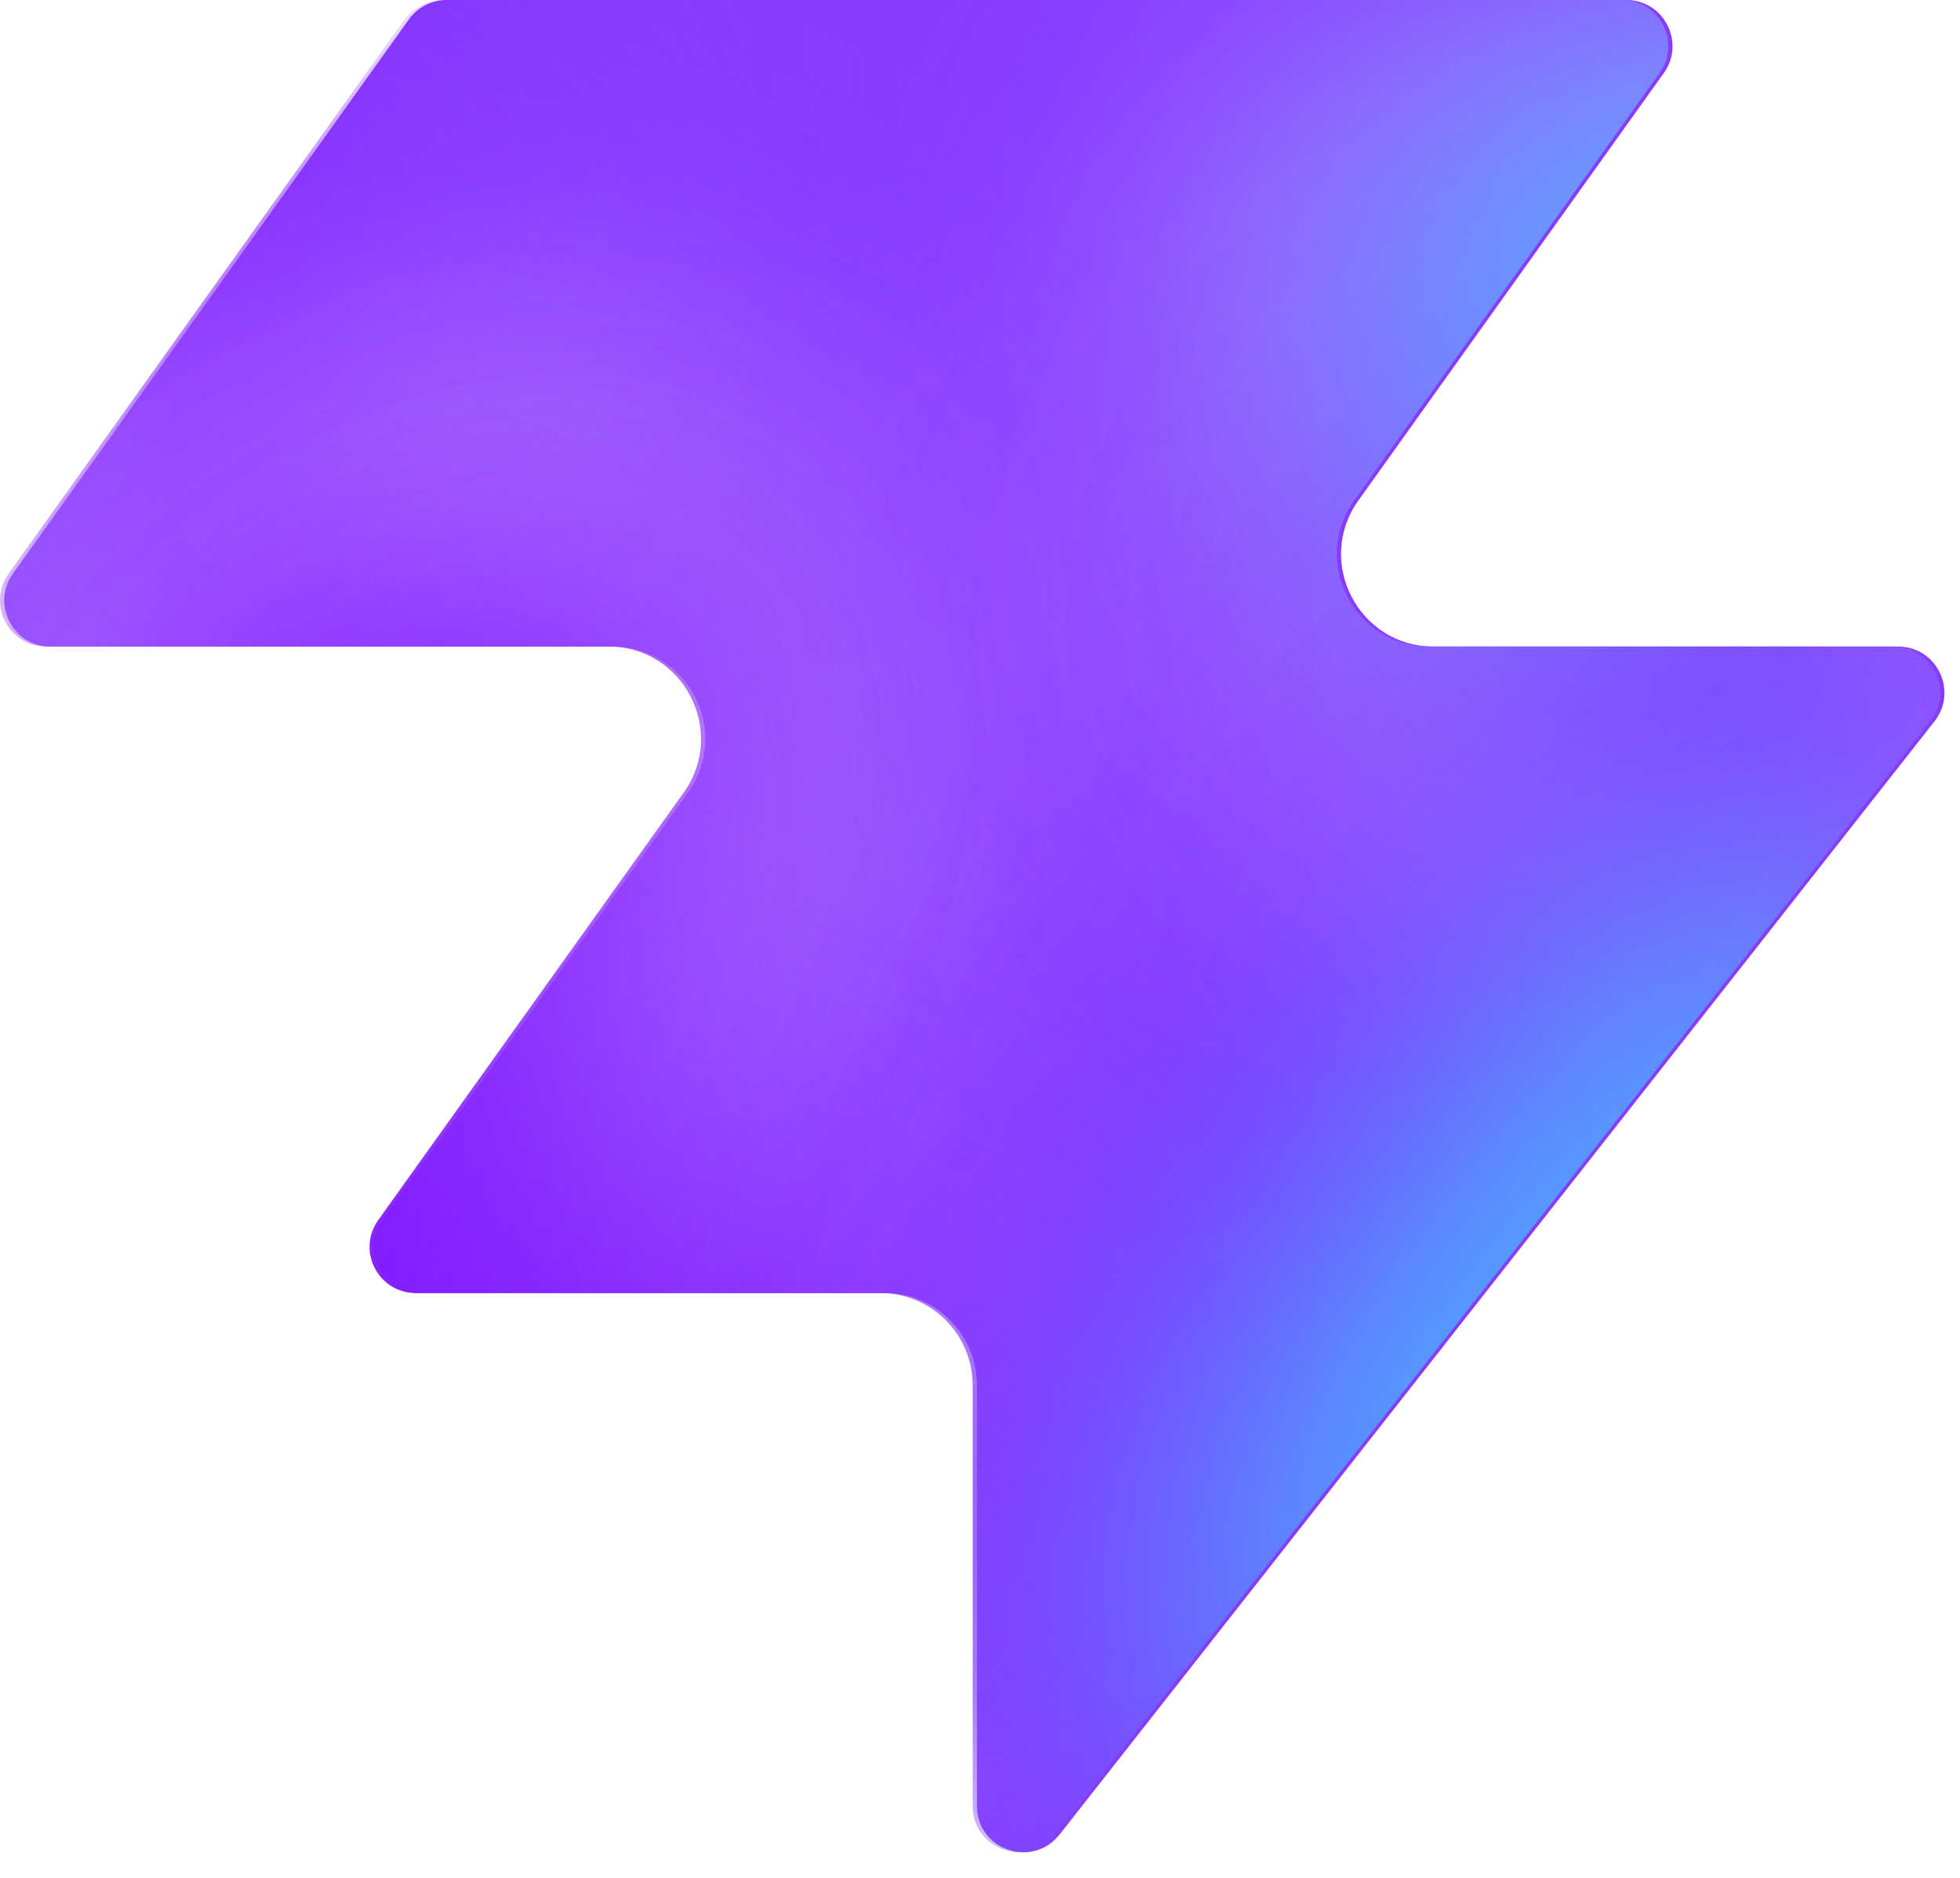
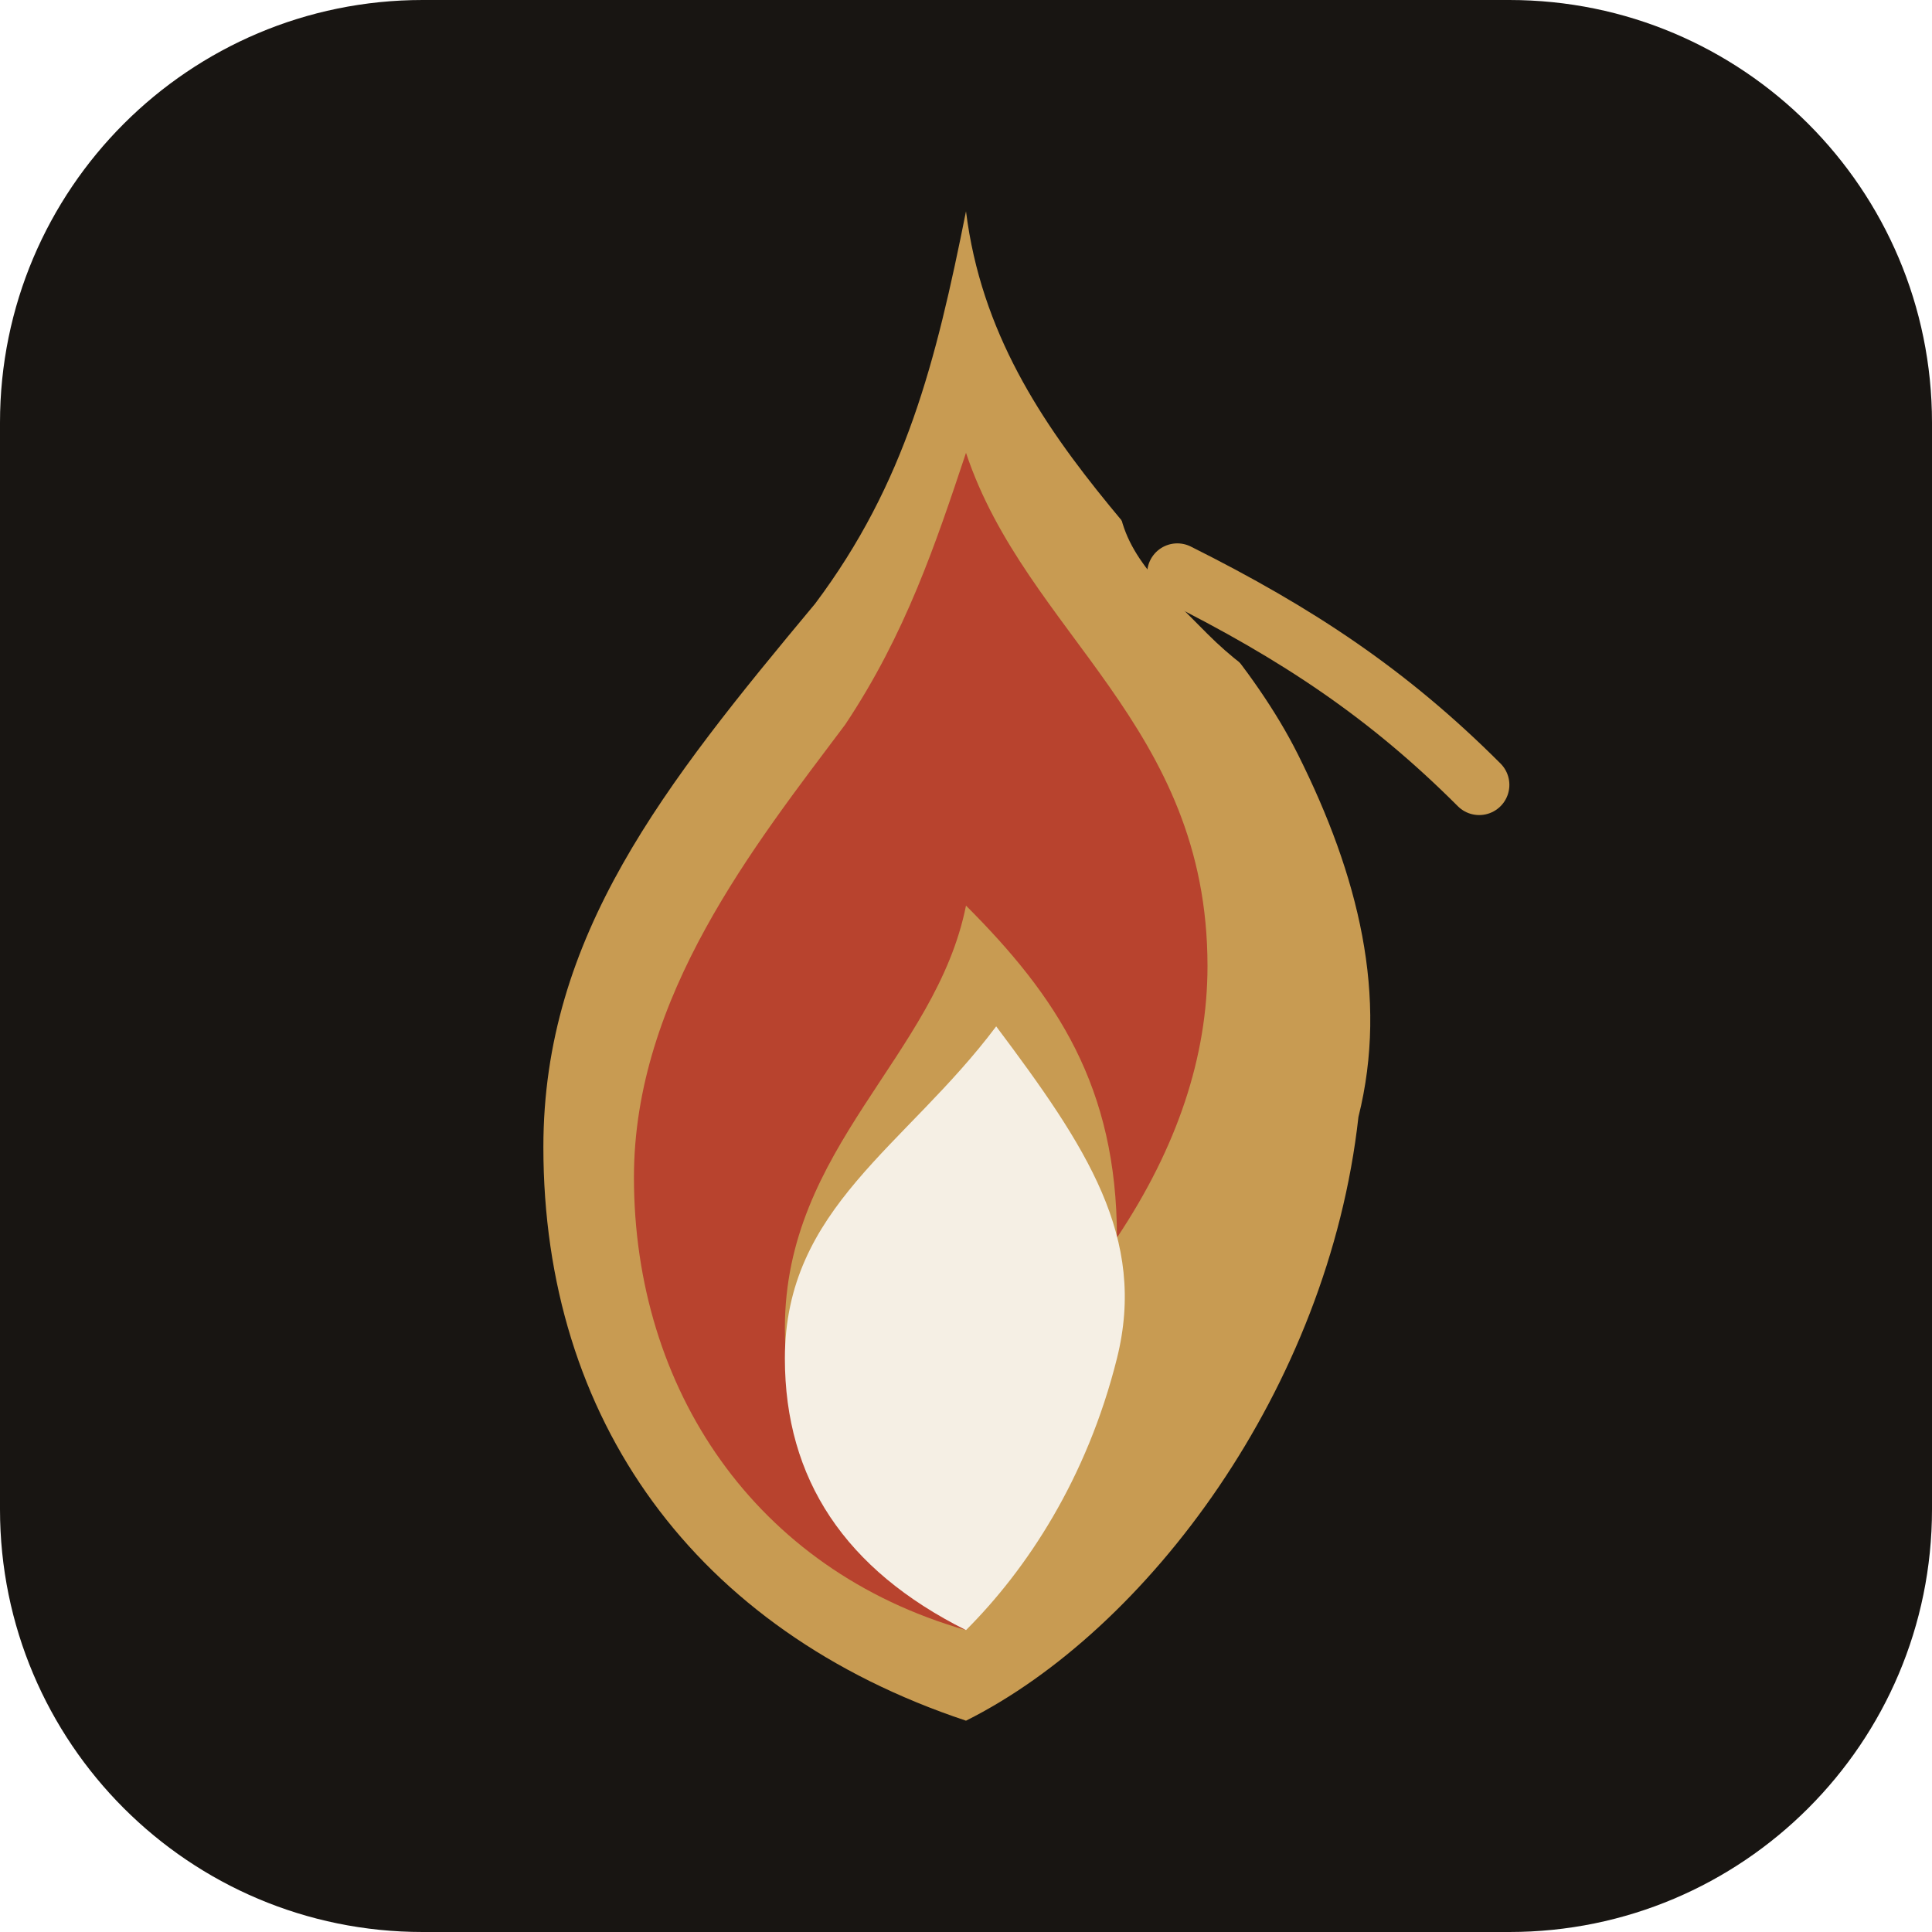
- <svg xmlns="http://www.w3.org/2000/svg" width="48" height="46" fill="none" viewBox="0 0 48 46">
-   <path fill="#863bff" d="M25.946 44.938c-.664.845-2.021.375-2.021-.698V33.937a2.26 2.26 0 0 0-2.262-2.262H10.287c-.92 0-1.456-1.04-.92-1.788l7.48-10.471c1.07-1.497 0-3.578-1.842-3.578H1.237c-.92 0-1.456-1.04-.92-1.788L10.013.474c.214-.297.556-.474.92-.474h28.894c.92 0 1.456 1.04.92 1.788l-7.48 10.471c-1.07 1.498 0 3.579 1.842 3.579h11.377c.943 0 1.473 1.088.89 1.83L25.947 44.94z" style="fill:#863bff;fill:color(display-p3 .525 .23 1);fill-opacity:1" />
-   <mask id="a" width="48" height="46" x="0" y="0" maskUnits="userSpaceOnUse" style="mask-type:alpha">
-     <path fill="#000" d="M25.842 44.938c-.664.844-2.021.375-2.021-.698V33.937a2.26 2.26 0 0 0-2.262-2.262H10.183c-.92 0-1.456-1.04-.92-1.788l7.48-10.471c1.07-1.498 0-3.579-1.842-3.579H1.133c-.92 0-1.456-1.04-.92-1.787L9.91.473c.214-.297.556-.474.92-.474h28.894c.92 0 1.456 1.04.92 1.788l-7.48 10.471c-1.07 1.498 0 3.578 1.842 3.578h11.377c.943 0 1.473 1.088.89 1.832L25.843 44.94z" style="fill:#000;fill-opacity:1" />
-   </mask>
-   <g mask="url(#a)">
-     <g filter="url(#b)">
-       <ellipse cx="5.508" cy="14.704" fill="#ede6ff" rx="5.508" ry="14.704" style="fill:#ede6ff;fill:color(display-p3 .927 .903 1);fill-opacity:1" transform="matrix(.00324 1 1 -.00324 -4.47 31.516)" />
-     </g>
-     <g filter="url(#c)">
-       <ellipse cx="10.399" cy="29.851" fill="#ede6ff" rx="10.399" ry="29.851" style="fill:#ede6ff;fill:color(display-p3 .927 .903 1);fill-opacity:1" transform="matrix(.00324 1 1 -.00324 -39.328 7.883)" />
-     </g>
-     <g filter="url(#d)">
-       <ellipse cx="5.508" cy="30.487" fill="#7e14ff" rx="5.508" ry="30.487" style="fill:#7e14ff;fill:color(display-p3 .492 .077 1);fill-opacity:1" transform="rotate(89.814 -25.913 -14.639)scale(1 -1)" />
-     </g>
-     <g filter="url(#e)">
-       <ellipse cx="5.508" cy="30.599" fill="#7e14ff" rx="5.508" ry="30.599" style="fill:#7e14ff;fill:color(display-p3 .492 .077 1);fill-opacity:1" transform="rotate(89.814 -32.644 -3.334)scale(1 -1)" />
-     </g>
-     <g filter="url(#f)">
-       <ellipse cx="5.508" cy="30.599" fill="#7e14ff" rx="5.508" ry="30.599" style="fill:#7e14ff;fill:color(display-p3 .492 .077 1);fill-opacity:1" transform="matrix(.00324 1 1 -.00324 -34.34 30.47)" />
-     </g>
-     <g filter="url(#g)">
-       <ellipse cx="14.072" cy="22.078" fill="#ede6ff" rx="14.072" ry="22.078" style="fill:#ede6ff;fill:color(display-p3 .927 .903 1);fill-opacity:1" transform="rotate(93.35 24.506 48.493)scale(-1 1)" />
-     </g>
-     <g filter="url(#h)">
-       <ellipse cx="3.47" cy="21.501" fill="#7e14ff" rx="3.47" ry="21.501" style="fill:#7e14ff;fill:color(display-p3 .492 .077 1);fill-opacity:1" transform="rotate(89.009 28.708 47.59)scale(-1 1)" />
-     </g>
-     <g filter="url(#i)">
-       <ellipse cx="3.47" cy="21.501" fill="#7e14ff" rx="3.47" ry="21.501" style="fill:#7e14ff;fill:color(display-p3 .492 .077 1);fill-opacity:1" transform="rotate(89.009 28.708 47.59)scale(-1 1)" />
-     </g>
-     <g filter="url(#j)">
-       <ellipse cx=".387" cy="8.972" fill="#7e14ff" rx="4.407" ry="29.108" style="fill:#7e14ff;fill:color(display-p3 .492 .077 1);fill-opacity:1" transform="rotate(39.51 .387 8.972)" />
-     </g>
-     <g filter="url(#k)">
-       <ellipse cx="47.523" cy="-6.092" fill="#7e14ff" rx="4.407" ry="29.108" style="fill:#7e14ff;fill:color(display-p3 .492 .077 1);fill-opacity:1" transform="rotate(37.892 47.523 -6.092)" />
-     </g>
-     <g filter="url(#l)">
-       <ellipse cx="41.412" cy="6.333" fill="#47bfff" rx="5.971" ry="9.665" style="fill:#47bfff;fill:color(display-p3 .28 .748 1);fill-opacity:1" transform="rotate(37.892 41.412 6.333)" />
-     </g>
-     <g filter="url(#m)">
-       <ellipse cx="-1.879" cy="38.332" fill="#7e14ff" rx="4.407" ry="29.108" style="fill:#7e14ff;fill:color(display-p3 .492 .077 1);fill-opacity:1" transform="rotate(37.892 -1.88 38.332)" />
-     </g>
-     <g filter="url(#n)">
-       <ellipse cx="-1.879" cy="38.332" fill="#7e14ff" rx="4.407" ry="29.108" style="fill:#7e14ff;fill:color(display-p3 .492 .077 1);fill-opacity:1" transform="rotate(37.892 -1.88 38.332)" />
-     </g>
-     <g filter="url(#o)">
-       <ellipse cx="35.651" cy="29.907" fill="#7e14ff" rx="4.407" ry="29.108" style="fill:#7e14ff;fill:color(display-p3 .492 .077 1);fill-opacity:1" transform="rotate(37.892 35.651 29.907)" />
-     </g>
-     <g filter="url(#p)">
-       <ellipse cx="38.418" cy="32.4" fill="#47bfff" rx="5.971" ry="15.297" style="fill:#47bfff;fill:color(display-p3 .28 .748 1);fill-opacity:1" transform="rotate(37.892 38.418 32.4)" />
-     </g>
-   </g>
-   <defs>
-     <filter id="b" width="60.045" height="41.654" x="-19.77" y="16.149" color-interpolation-filters="sRGB" filterUnits="userSpaceOnUse">
-       <feFlood flood-opacity="0" result="BackgroundImageFix" />
-       <feBlend in="SourceGraphic" in2="BackgroundImageFix" result="shape" />
-       <feGaussianBlur result="effect1_foregroundBlur_2002_17158" stdDeviation="7.659" />
-     </filter>
-     <filter id="c" width="90.34" height="51.437" x="-54.613" y="-7.533" color-interpolation-filters="sRGB" filterUnits="userSpaceOnUse">
-       <feFlood flood-opacity="0" result="BackgroundImageFix" />
-       <feBlend in="SourceGraphic" in2="BackgroundImageFix" result="shape" />
-       <feGaussianBlur result="effect1_foregroundBlur_2002_17158" stdDeviation="7.659" />
-     </filter>
-     <filter id="d" width="79.355" height="29.4" x="-49.64" y="2.03" color-interpolation-filters="sRGB" filterUnits="userSpaceOnUse">
-       <feFlood flood-opacity="0" result="BackgroundImageFix" />
-       <feBlend in="SourceGraphic" in2="BackgroundImageFix" result="shape" />
-       <feGaussianBlur result="effect1_foregroundBlur_2002_17158" stdDeviation="4.596" />
-     </filter>
-     <filter id="e" width="79.579" height="29.4" x="-45.045" y="20.029" color-interpolation-filters="sRGB" filterUnits="userSpaceOnUse">
-       <feFlood flood-opacity="0" result="BackgroundImageFix" />
-       <feBlend in="SourceGraphic" in2="BackgroundImageFix" result="shape" />
-       <feGaussianBlur result="effect1_foregroundBlur_2002_17158" stdDeviation="4.596" />
-     </filter>
-     <filter id="f" width="79.579" height="29.4" x="-43.513" y="21.178" color-interpolation-filters="sRGB" filterUnits="userSpaceOnUse">
-       <feFlood flood-opacity="0" result="BackgroundImageFix" />
-       <feBlend in="SourceGraphic" in2="BackgroundImageFix" result="shape" />
-       <feGaussianBlur result="effect1_foregroundBlur_2002_17158" stdDeviation="4.596" />
-     </filter>
-     <filter id="g" width="74.749" height="58.852" x="15.756" y="-17.901" color-interpolation-filters="sRGB" filterUnits="userSpaceOnUse">
-       <feFlood flood-opacity="0" result="BackgroundImageFix" />
-       <feBlend in="SourceGraphic" in2="BackgroundImageFix" result="shape" />
-       <feGaussianBlur result="effect1_foregroundBlur_2002_17158" stdDeviation="7.659" />
-     </filter>
-     <filter id="h" width="61.377" height="25.362" x="23.548" y="2.284" color-interpolation-filters="sRGB" filterUnits="userSpaceOnUse">
-       <feFlood flood-opacity="0" result="BackgroundImageFix" />
-       <feBlend in="SourceGraphic" in2="BackgroundImageFix" result="shape" />
-       <feGaussianBlur result="effect1_foregroundBlur_2002_17158" stdDeviation="4.596" />
-     </filter>
-     <filter id="i" width="61.377" height="25.362" x="23.548" y="2.284" color-interpolation-filters="sRGB" filterUnits="userSpaceOnUse">
-       <feFlood flood-opacity="0" result="BackgroundImageFix" />
-       <feBlend in="SourceGraphic" in2="BackgroundImageFix" result="shape" />
-       <feGaussianBlur result="effect1_foregroundBlur_2002_17158" stdDeviation="4.596" />
-     </filter>
-     <filter id="j" width="56.045" height="63.649" x="-27.636" y="-22.853" color-interpolation-filters="sRGB" filterUnits="userSpaceOnUse">
-       <feFlood flood-opacity="0" result="BackgroundImageFix" />
-       <feBlend in="SourceGraphic" in2="BackgroundImageFix" result="shape" />
-       <feGaussianBlur result="effect1_foregroundBlur_2002_17158" stdDeviation="4.596" />
-     </filter>
-     <filter id="k" width="54.814" height="64.646" x="20.116" y="-38.415" color-interpolation-filters="sRGB" filterUnits="userSpaceOnUse">
-       <feFlood flood-opacity="0" result="BackgroundImageFix" />
-       <feBlend in="SourceGraphic" in2="BackgroundImageFix" result="shape" />
-       <feGaussianBlur result="effect1_foregroundBlur_2002_17158" stdDeviation="4.596" />
-     </filter>
-     <filter id="l" width="33.541" height="35.313" x="24.641" y="-11.323" color-interpolation-filters="sRGB" filterUnits="userSpaceOnUse">
-       <feFlood flood-opacity="0" result="BackgroundImageFix" />
-       <feBlend in="SourceGraphic" in2="BackgroundImageFix" result="shape" />
-       <feGaussianBlur result="effect1_foregroundBlur_2002_17158" stdDeviation="4.596" />
-     </filter>
-     <filter id="m" width="54.814" height="64.646" x="-29.286" y="6.009" color-interpolation-filters="sRGB" filterUnits="userSpaceOnUse">
-       <feFlood flood-opacity="0" result="BackgroundImageFix" />
-       <feBlend in="SourceGraphic" in2="BackgroundImageFix" result="shape" />
-       <feGaussianBlur result="effect1_foregroundBlur_2002_17158" stdDeviation="4.596" />
-     </filter>
-     <filter id="n" width="54.814" height="64.646" x="-29.286" y="6.009" color-interpolation-filters="sRGB" filterUnits="userSpaceOnUse">
-       <feFlood flood-opacity="0" result="BackgroundImageFix" />
-       <feBlend in="SourceGraphic" in2="BackgroundImageFix" result="shape" />
-       <feGaussianBlur result="effect1_foregroundBlur_2002_17158" stdDeviation="4.596" />
-     </filter>
-     <filter id="o" width="54.814" height="64.646" x="8.244" y="-2.416" color-interpolation-filters="sRGB" filterUnits="userSpaceOnUse">
-       <feFlood flood-opacity="0" result="BackgroundImageFix" />
-       <feBlend in="SourceGraphic" in2="BackgroundImageFix" result="shape" />
-       <feGaussianBlur result="effect1_foregroundBlur_2002_17158" stdDeviation="4.596" />
-     </filter>
-     <filter id="p" width="39.409" height="43.623" x="18.713" y="10.588" color-interpolation-filters="sRGB" filterUnits="userSpaceOnUse">
-       <feFlood flood-opacity="0" result="BackgroundImageFix" />
-       <feBlend in="SourceGraphic" in2="BackgroundImageFix" result="shape" />
-       <feGaussianBlur result="effect1_foregroundBlur_2002_17158" stdDeviation="4.596" />
-     </filter>
-   </defs>
+ <svg xmlns="http://www.w3.org/2000/svg" viewBox="0 0 64 64">
+   <rect width="64" height="64" rx="14" fill="#181512" />
+   <path fill="#c89b52" d="M32 7c1 8 8 12 11 18 2 4 3 8 2 12-1 9-7 17-13 20-9-3-14-10-14-19 0-7 4-12 9-18 3-4 4-8 5-13Z" />
+   <path fill="#b8432e" d="M32 15c2 6 8 9 8 17 0 3-1 6-3 9 0-5-2-8-5-11-1 5-6 8-6 14 0 4 2 7 6 10-7-2-11-8-11-15 0-6 4-11 7-15 2-3 3-6 4-9Z" />
+   <path fill="#f5efe4" d="M33 34c3 4 5 7 4 11-1 4-3 7-5 9-4-2-6-5-6-9 0-5 4-7 7-11Z" />
+   <path fill="#181512" d="M40 18c5 0 9 2 12 6-5 1-9 0-12-3-2-2-3-3-3-5 1 1 2 2 3 2Z" />
+   <path d="M39 19c4 2 7 4 10 7" fill="none" stroke="#c89b52" stroke-width="2" stroke-linecap="round" />
</svg>
